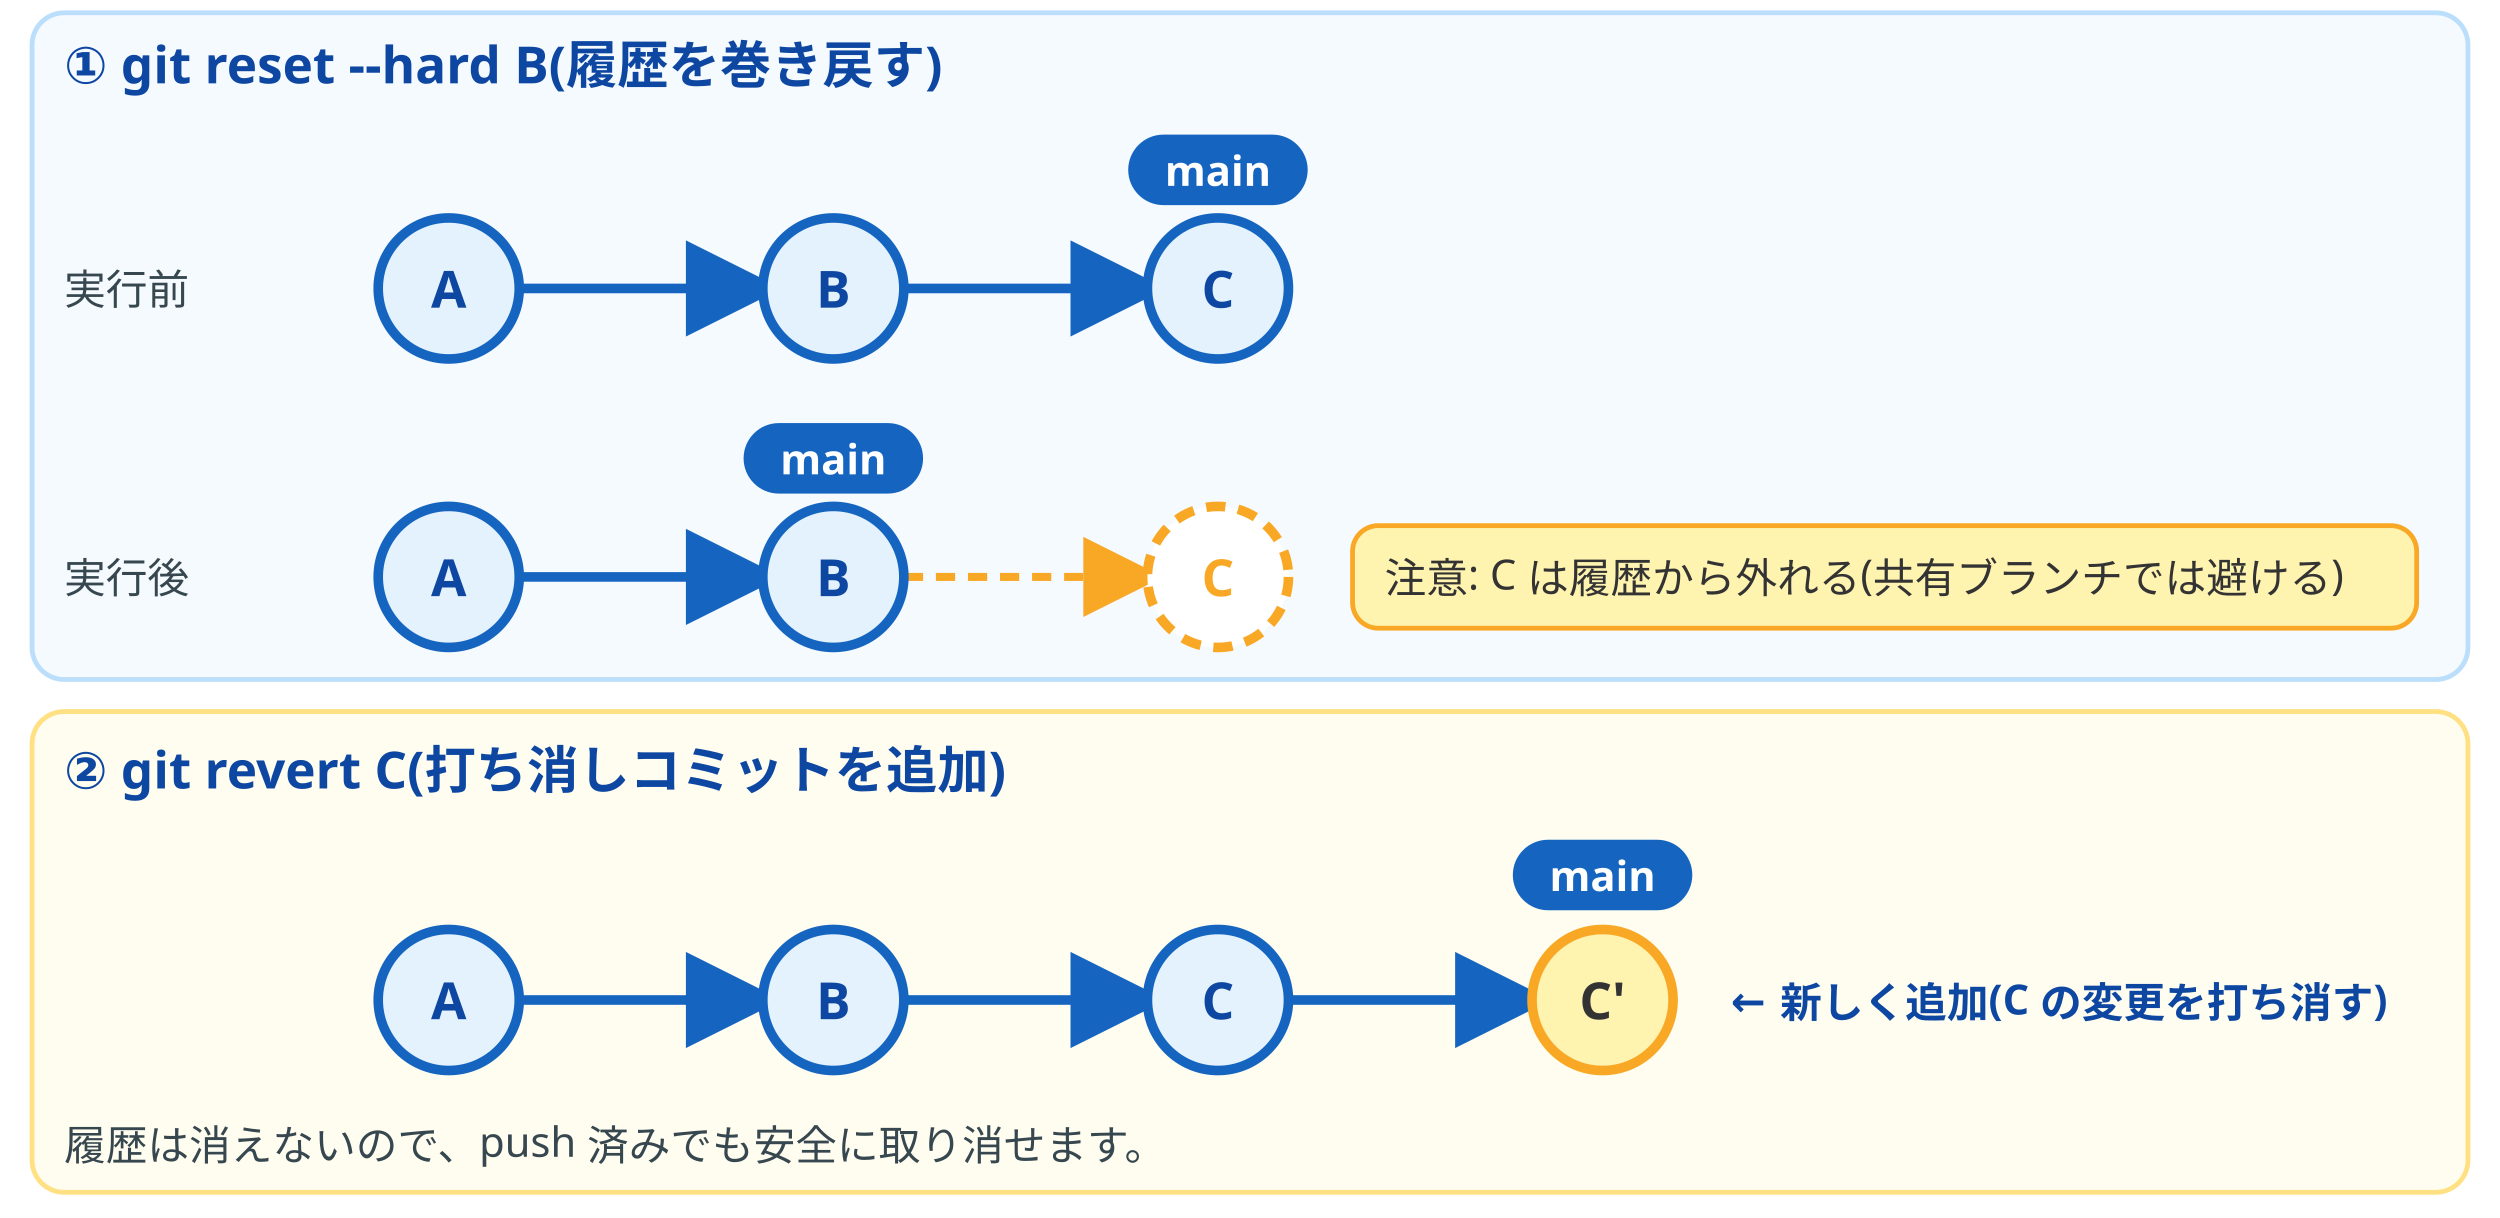
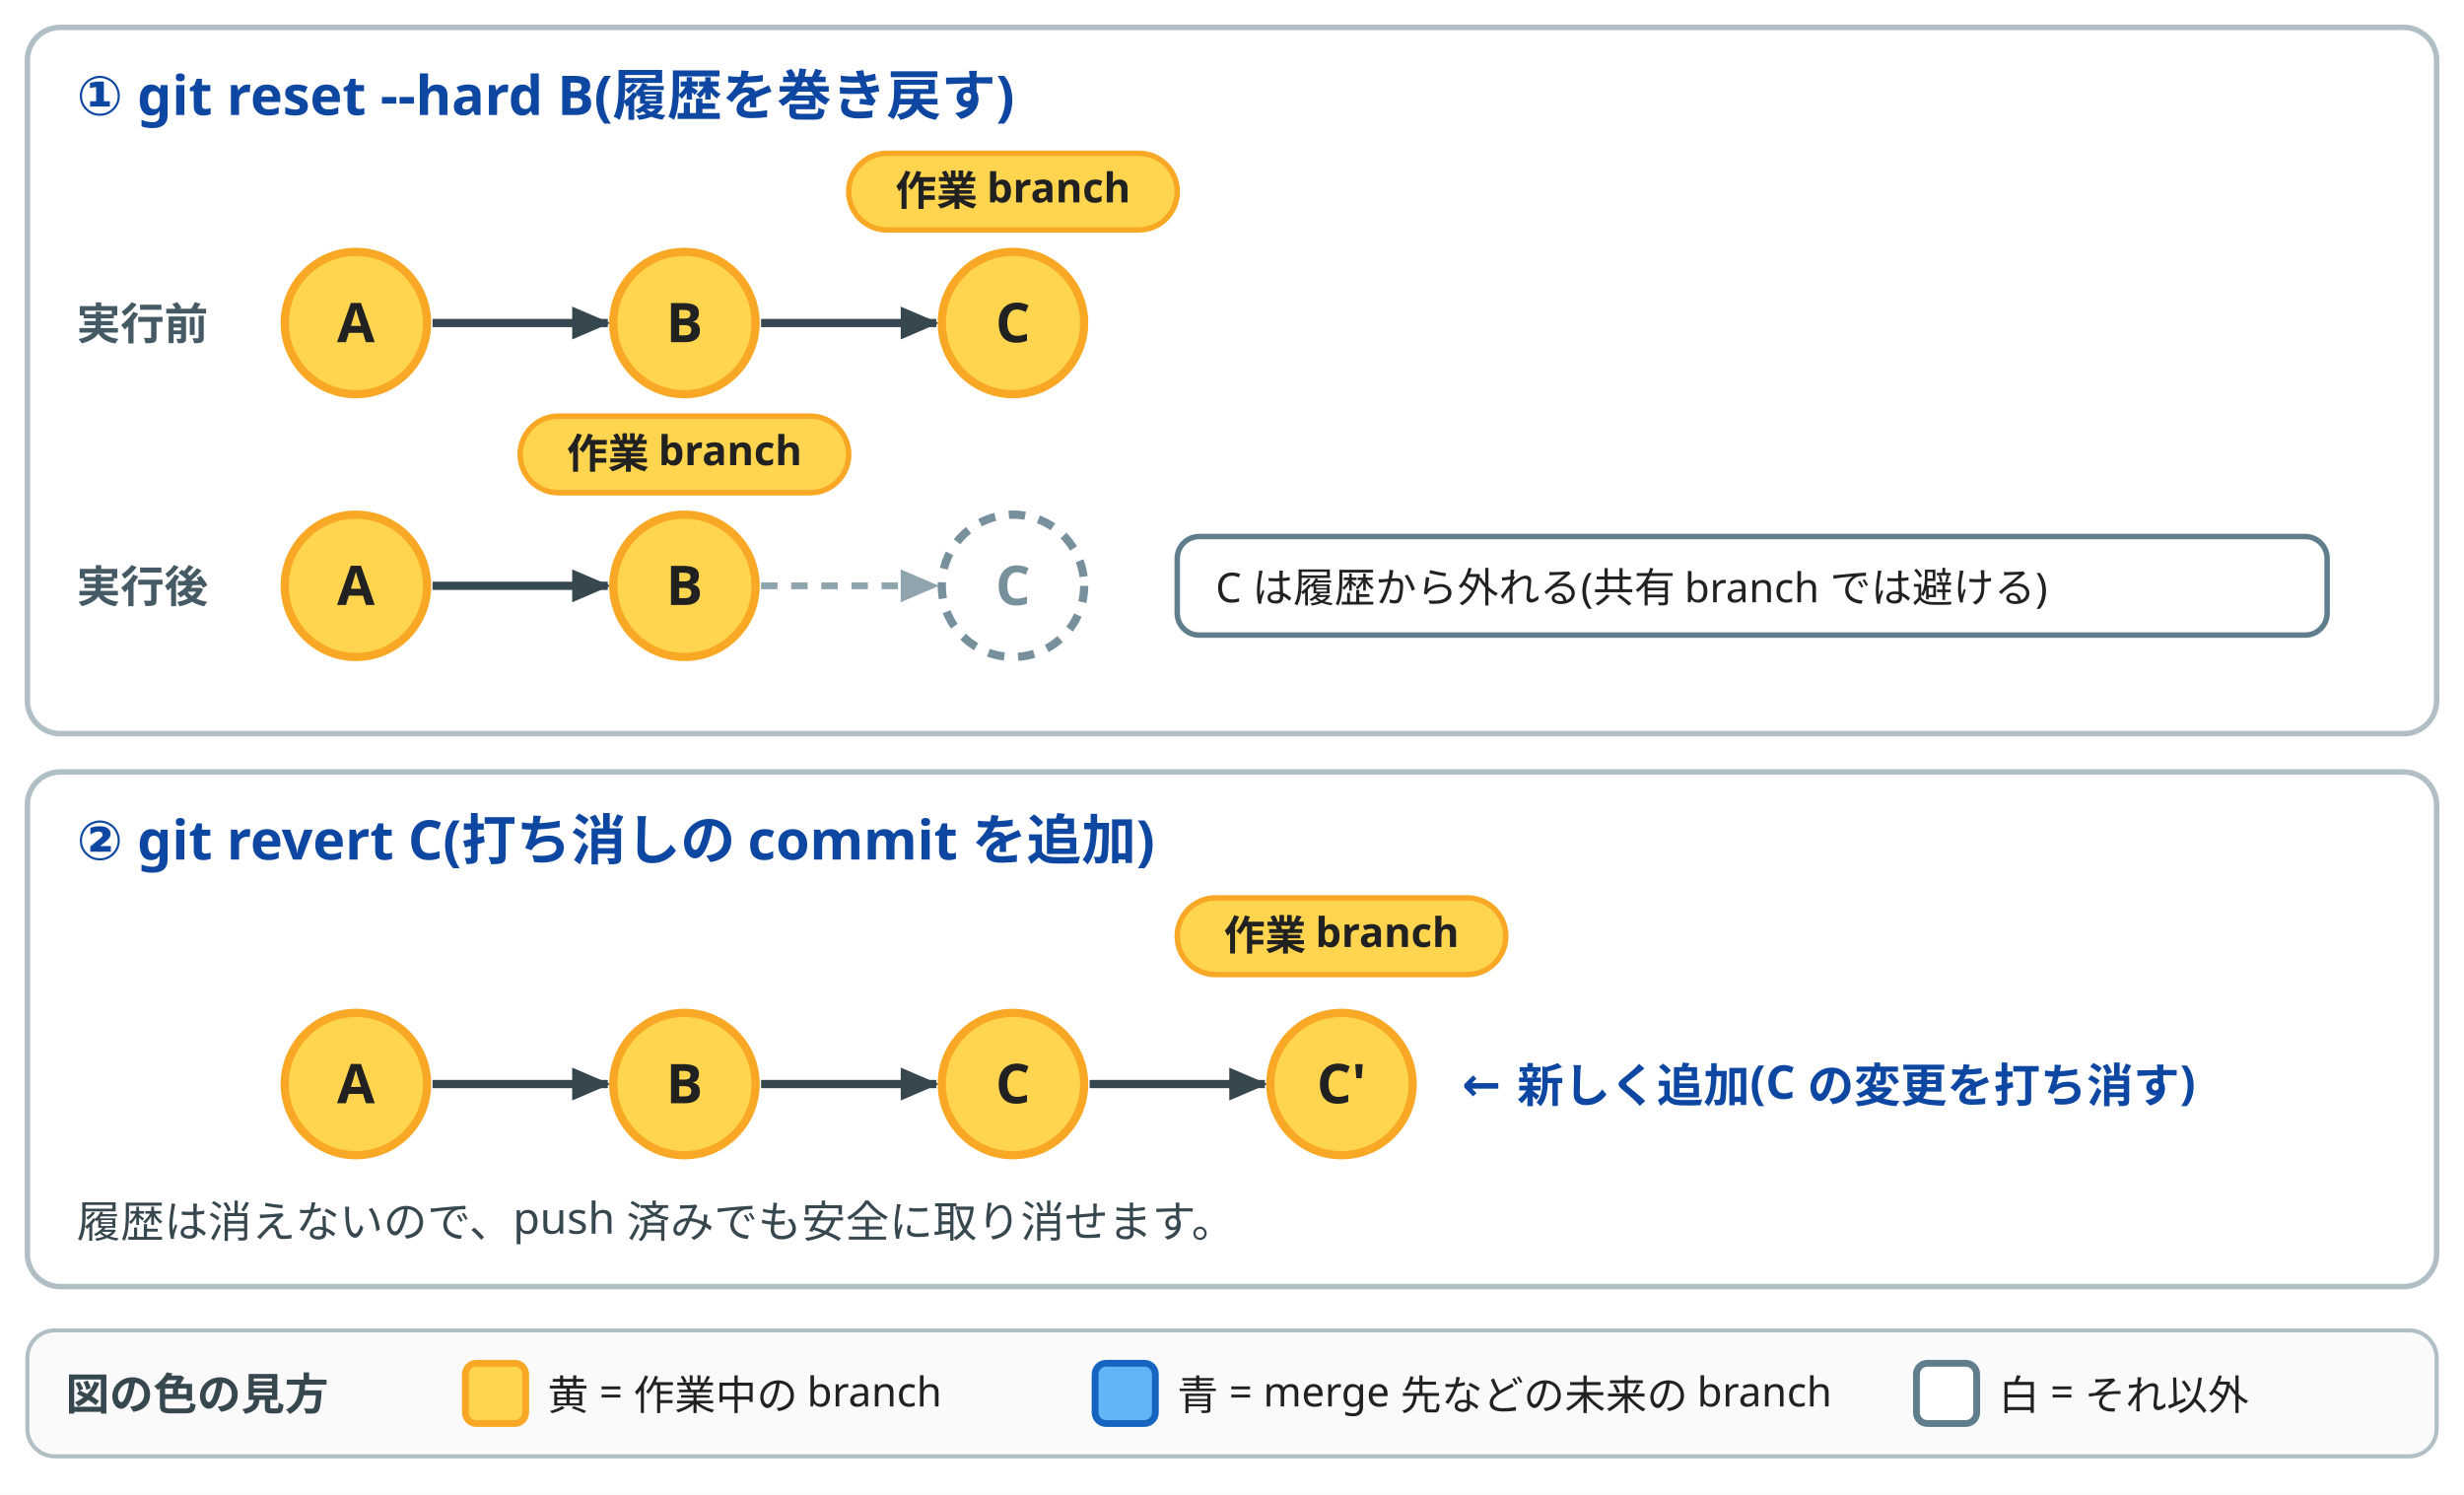
- <svg xmlns="http://www.w3.org/2000/svg" viewBox="0 0 780 380" width="780" height="380" font-family="'Meiryo','Hiragino Sans','Noto Sans JP',sans-serif">
+ <svg xmlns="http://www.w3.org/2000/svg" viewBox="0 0 900 546" width="900" height="546" font-family="'Meiryo','Hiragino Sans','Noto Sans JP',sans-serif">
  <defs>
-     <marker id="a" markerWidth="10" markerHeight="10" refX="8" refY="5" orient="auto">
-       <path d="M0,0 L10,5 L0,10 z" fill="#1565c0" />
+     <marker id="m" markerUnits="userSpaceOnUse" markerWidth="14" markerHeight="14" refX="13" refY="7" orient="auto">
+       <path d="M0,1 L14,7 L0,13 z" fill="#37474f" />
    </marker>
-     <marker id="y" markerWidth="10" markerHeight="10" refX="8" refY="5" orient="auto">
-       <path d="M0,0 L10,5 L0,10 z" fill="#f9a825" />
+     <marker id="g" markerUnits="userSpaceOnUse" markerWidth="14" markerHeight="14" refX="13" refY="7" orient="auto">
+       <path d="M0,1 L14,7 L0,13 z" fill="#90a4ae" />
    </marker>
  </defs>
-   <rect width="780" height="380" fill="#ffffff" />
-   <rect x="10" y="4" width="760" height="208" rx="10" fill="#f5faff" stroke="#bbdefb" stroke-width="1.5" />
-   <text x="20" y="26" font-size="16" font-weight="bold" fill="#0d47a1">① git reset --hard B(履歴を巻き戻す)</text>
-   <text x="20" y="95" font-size="13" fill="#37474f">実行前</text>
-   <rect x="352" y="42" width="56" height="22" rx="11" fill="#1565c0" />
-   <text x="380" y="58" text-anchor="middle" font-size="13" font-weight="bold" fill="#ffffff">main</text>
-   <line x1="162" y1="90" x2="238" y2="90" stroke="#1565c0" stroke-width="3" marker-end="url(#a)" />
-   <line x1="282" y1="90" x2="358" y2="90" stroke="#1565c0" stroke-width="3" marker-end="url(#a)" />
-   <circle cx="140" cy="90" r="22" fill="#e3f2fd" stroke="#1565c0" stroke-width="3" />
-   <text x="140" y="96" text-anchor="middle" font-size="16" font-weight="bold" fill="#0d47a1">A</text>
-   <circle cx="260" cy="90" r="22" fill="#e3f2fd" stroke="#1565c0" stroke-width="3" />
-   <text x="260" y="96" text-anchor="middle" font-size="16" font-weight="bold" fill="#0d47a1">B</text>
-   <circle cx="380" cy="90" r="22" fill="#e3f2fd" stroke="#1565c0" stroke-width="3" />
-   <text x="380" y="96" text-anchor="middle" font-size="16" font-weight="bold" fill="#0d47a1">C</text>
-   <text x="20" y="185" font-size="13" fill="#37474f">実行後</text>
-   <rect x="232" y="132" width="56" height="22" rx="11" fill="#1565c0" />
-   <text x="260" y="148" text-anchor="middle" font-size="13" font-weight="bold" fill="#ffffff">main</text>
-   <line x1="162" y1="180" x2="238" y2="180" stroke="#1565c0" stroke-width="3" marker-end="url(#a)" />
-   <line x1="282" y1="180" x2="358" y2="180" stroke="#f9a825" stroke-width="2.5" stroke-dasharray="6,4" marker-end="url(#y)" />
-   <circle cx="140" cy="180" r="22" fill="#e3f2fd" stroke="#1565c0" stroke-width="3" />
-   <text x="140" y="186" text-anchor="middle" font-size="16" font-weight="bold" fill="#0d47a1">A</text>
-   <circle cx="260" cy="180" r="22" fill="#e3f2fd" stroke="#1565c0" stroke-width="3" />
-   <text x="260" y="186" text-anchor="middle" font-size="16" font-weight="bold" fill="#0d47a1">B</text>
-   <circle cx="380" cy="180" r="22" fill="#ffffff" stroke="#f9a825" stroke-width="3" stroke-dasharray="6,4" />
-   <text x="380" y="186" text-anchor="middle" font-size="16" font-weight="bold" fill="#f9a825">C</text>
-   <rect x="422" y="164" width="332" height="32" rx="8" fill="#fff3b0" stroke="#f9a825" stroke-width="1.5" />
-   <text x="432" y="185" font-size="13" fill="#333">注意: C は履歴から外れる(共有ブランチでは避ける)</text>
-   <rect x="10" y="222" width="760" height="150" rx="10" fill="#fffdf0" stroke="#ffe082" stroke-width="1.5" />
-   <text x="20" y="246" font-size="16" font-weight="bold" fill="#0d47a1">② git revert C(打ち消しコミットを追加)</text>
-   <rect x="472" y="262" width="56" height="22" rx="11" fill="#1565c0" />
-   <text x="500" y="278" text-anchor="middle" font-size="13" font-weight="bold" fill="#ffffff">main</text>
-   <line x1="162" y1="312" x2="238" y2="312" stroke="#1565c0" stroke-width="3" marker-end="url(#a)" />
-   <line x1="282" y1="312" x2="358" y2="312" stroke="#1565c0" stroke-width="3" marker-end="url(#a)" />
-   <line x1="402" y1="312" x2="478" y2="312" stroke="#1565c0" stroke-width="3" marker-end="url(#a)" />
-   <circle cx="140" cy="312" r="22" fill="#e3f2fd" stroke="#1565c0" stroke-width="3" />
-   <text x="140" y="318" text-anchor="middle" font-size="16" font-weight="bold" fill="#0d47a1">A</text>
-   <circle cx="260" cy="312" r="22" fill="#e3f2fd" stroke="#1565c0" stroke-width="3" />
-   <text x="260" y="318" text-anchor="middle" font-size="16" font-weight="bold" fill="#0d47a1">B</text>
-   <circle cx="380" cy="312" r="22" fill="#e3f2fd" stroke="#1565c0" stroke-width="3" />
-   <text x="380" y="318" text-anchor="middle" font-size="16" font-weight="bold" fill="#0d47a1">C</text>
-   <circle cx="500" cy="312" r="22" fill="#fff3b0" stroke="#f9a825" stroke-width="3" />
-   <text x="500" y="318" text-anchor="middle" font-size="16" font-weight="bold" fill="#333">C'</text>
-   <text x="540" y="317" font-size="13" font-weight="bold" fill="#0d47a1">← 新しく追加(C の変更を打ち消す)</text>
-   <text x="20" y="362" font-size="13" fill="#37474f">履歴は消えないので、push 済みでも安全に取り消せます。</text>
+   <rect width="900" height="546" fill="#ffffff" />
+   <rect x="10" y="10" width="880" height="258" rx="12" fill="#ffffff" stroke="#b0bec5" stroke-width="2" />
+   <text x="28" y="42" font-size="20" font-weight="bold" fill="#0d47a1" text-anchor="start">① git reset --hard B(履歴を巻き戻す)</text>
+   <text x="28" y="124" font-size="16" font-weight="bold" fill="#455a64" text-anchor="start">実行前</text>
+   <rect x="310" y="56" width="120" height="28" rx="14" fill="#ffd54f" stroke="#f9a825" stroke-width="2" />
+   <text x="370" y="75" font-size="15" font-weight="bold" fill="#212121" text-anchor="middle">作業 branch</text>
+   <line x1="158" y1="118" x2="222" y2="118" stroke="#37474f" stroke-width="3" marker-end="url(#m)" />
+   <line x1="278" y1="118" x2="342" y2="118" stroke="#37474f" stroke-width="3" marker-end="url(#m)" />
+   <circle cx="130" cy="118" r="26" fill="#ffd54f" stroke="#f9a825" stroke-width="3" />
+   <text x="130" y="125" font-size="20" font-weight="bold" fill="#212121" text-anchor="middle">A</text>
+   <circle cx="250" cy="118" r="26" fill="#ffd54f" stroke="#f9a825" stroke-width="3" />
+   <text x="250" y="125" font-size="20" font-weight="bold" fill="#212121" text-anchor="middle">B</text>
+   <circle cx="370" cy="118" r="26" fill="#ffd54f" stroke="#f9a825" stroke-width="3" />
+   <text x="370" y="125" font-size="20" font-weight="bold" fill="#212121" text-anchor="middle">C</text>
+   <text x="28" y="220" font-size="16" font-weight="bold" fill="#455a64" text-anchor="start">実行後</text>
+   <rect x="190" y="152" width="120" height="28" rx="14" fill="#ffd54f" stroke="#f9a825" stroke-width="2" />
+   <text x="250" y="171" font-size="15" font-weight="bold" fill="#212121" text-anchor="middle">作業 branch</text>
+   <line x1="158" y1="214" x2="222" y2="214" stroke="#37474f" stroke-width="3" marker-end="url(#m)" />
+   <line x1="278" y1="214" x2="342" y2="214" stroke="#90a4ae" stroke-width="2.5" stroke-dasharray="6,5" marker-end="url(#g)" />
+   <circle cx="130" cy="214" r="26" fill="#ffd54f" stroke="#f9a825" stroke-width="3" />
+   <text x="130" y="221" font-size="20" font-weight="bold" fill="#212121" text-anchor="middle">A</text>
+   <circle cx="250" cy="214" r="26" fill="#ffd54f" stroke="#f9a825" stroke-width="3" />
+   <text x="250" y="221" font-size="20" font-weight="bold" fill="#212121" text-anchor="middle">B</text>
+   <circle cx="370" cy="214" r="26" fill="#ffffff" stroke="#78909c" stroke-width="3" stroke-dasharray="6,5" />
+   <text x="370" y="221" font-size="20" font-weight="bold" fill="#78909c" text-anchor="middle">C</text>
+   <rect x="430" y="196" width="420" height="36" rx="8" fill="#ffffff" stroke="#607d8b" stroke-width="2" />
+   <text x="444" y="220" font-size="15" font-weight="normal" fill="#212121" text-anchor="start">C は履歴から外れる(共有 branch では避ける)</text>
+   <rect x="10" y="282" width="880" height="188" rx="12" fill="#ffffff" stroke="#b0bec5" stroke-width="2" />
+   <text x="28" y="314" font-size="20" font-weight="bold" fill="#0d47a1" text-anchor="start">② git revert C(打ち消しの commit を追加)</text>
+   <rect x="430" y="328" width="120" height="28" rx="14" fill="#ffd54f" stroke="#f9a825" stroke-width="2" />
+   <text x="490" y="347" font-size="15" font-weight="bold" fill="#212121" text-anchor="middle">作業 branch</text>
+   <line x1="158" y1="396" x2="222" y2="396" stroke="#37474f" stroke-width="3" marker-end="url(#m)" />
+   <line x1="278" y1="396" x2="342" y2="396" stroke="#37474f" stroke-width="3" marker-end="url(#m)" />
+   <line x1="398" y1="396" x2="462" y2="396" stroke="#37474f" stroke-width="3" marker-end="url(#m)" />
+   <circle cx="130" cy="396" r="26" fill="#ffd54f" stroke="#f9a825" stroke-width="3" />
+   <text x="130" y="403" font-size="20" font-weight="bold" fill="#212121" text-anchor="middle">A</text>
+   <circle cx="250" cy="396" r="26" fill="#ffd54f" stroke="#f9a825" stroke-width="3" />
+   <text x="250" y="403" font-size="20" font-weight="bold" fill="#212121" text-anchor="middle">B</text>
+   <circle cx="370" cy="396" r="26" fill="#ffd54f" stroke="#f9a825" stroke-width="3" />
+   <text x="370" y="403" font-size="20" font-weight="bold" fill="#212121" text-anchor="middle">C</text>
+   <circle cx="490" cy="396" r="26" fill="#ffd54f" stroke="#f9a825" stroke-width="3" />
+   <text x="490" y="403" font-size="20" font-weight="bold" fill="#212121" text-anchor="middle">C'</text>
+   <text x="534" y="402" font-size="17" font-weight="bold" fill="#0d47a1" text-anchor="start">← 新しく追加(C の変更を打ち消す)</text>
+   <text x="28" y="452" font-size="16" font-weight="normal" fill="#37474f" text-anchor="start">履歴は消えないので、push 済みでも安全に取り消せます。</text>
+   <rect x="10" y="486" width="880" height="46" rx="10" fill="#fafafa" stroke="#b0bec5" stroke-width="1.5" />
+   <text x="24" y="515" font-size="16" font-weight="bold" fill="#37474f" text-anchor="start">図の色の見方</text>
+   <rect x="170" y="498" width="22" height="22" rx="4" fill="#ffd54f" stroke="#f9a825" stroke-width="2.5" />
+   <text x="200" y="515" font-size="15" font-weight="normal" fill="#212121" text-anchor="start">黄 = 作業中の branch</text>
+   <rect x="400" y="498" width="22" height="22" rx="4" fill="#64b5f6" stroke="#1565c0" stroke-width="2.5" />
+   <text x="430" y="515" font-size="15" font-weight="normal" fill="#212121" text-anchor="start">青 = merge 先などの未来の branch</text>
+   <rect x="700" y="498" width="22" height="22" rx="4" fill="#ffffff" stroke="#607d8b" stroke-width="2.5" />
+   <text x="730" y="515" font-size="15" font-weight="normal" fill="#212121" text-anchor="start">白 = それ以外</text>
</svg>
